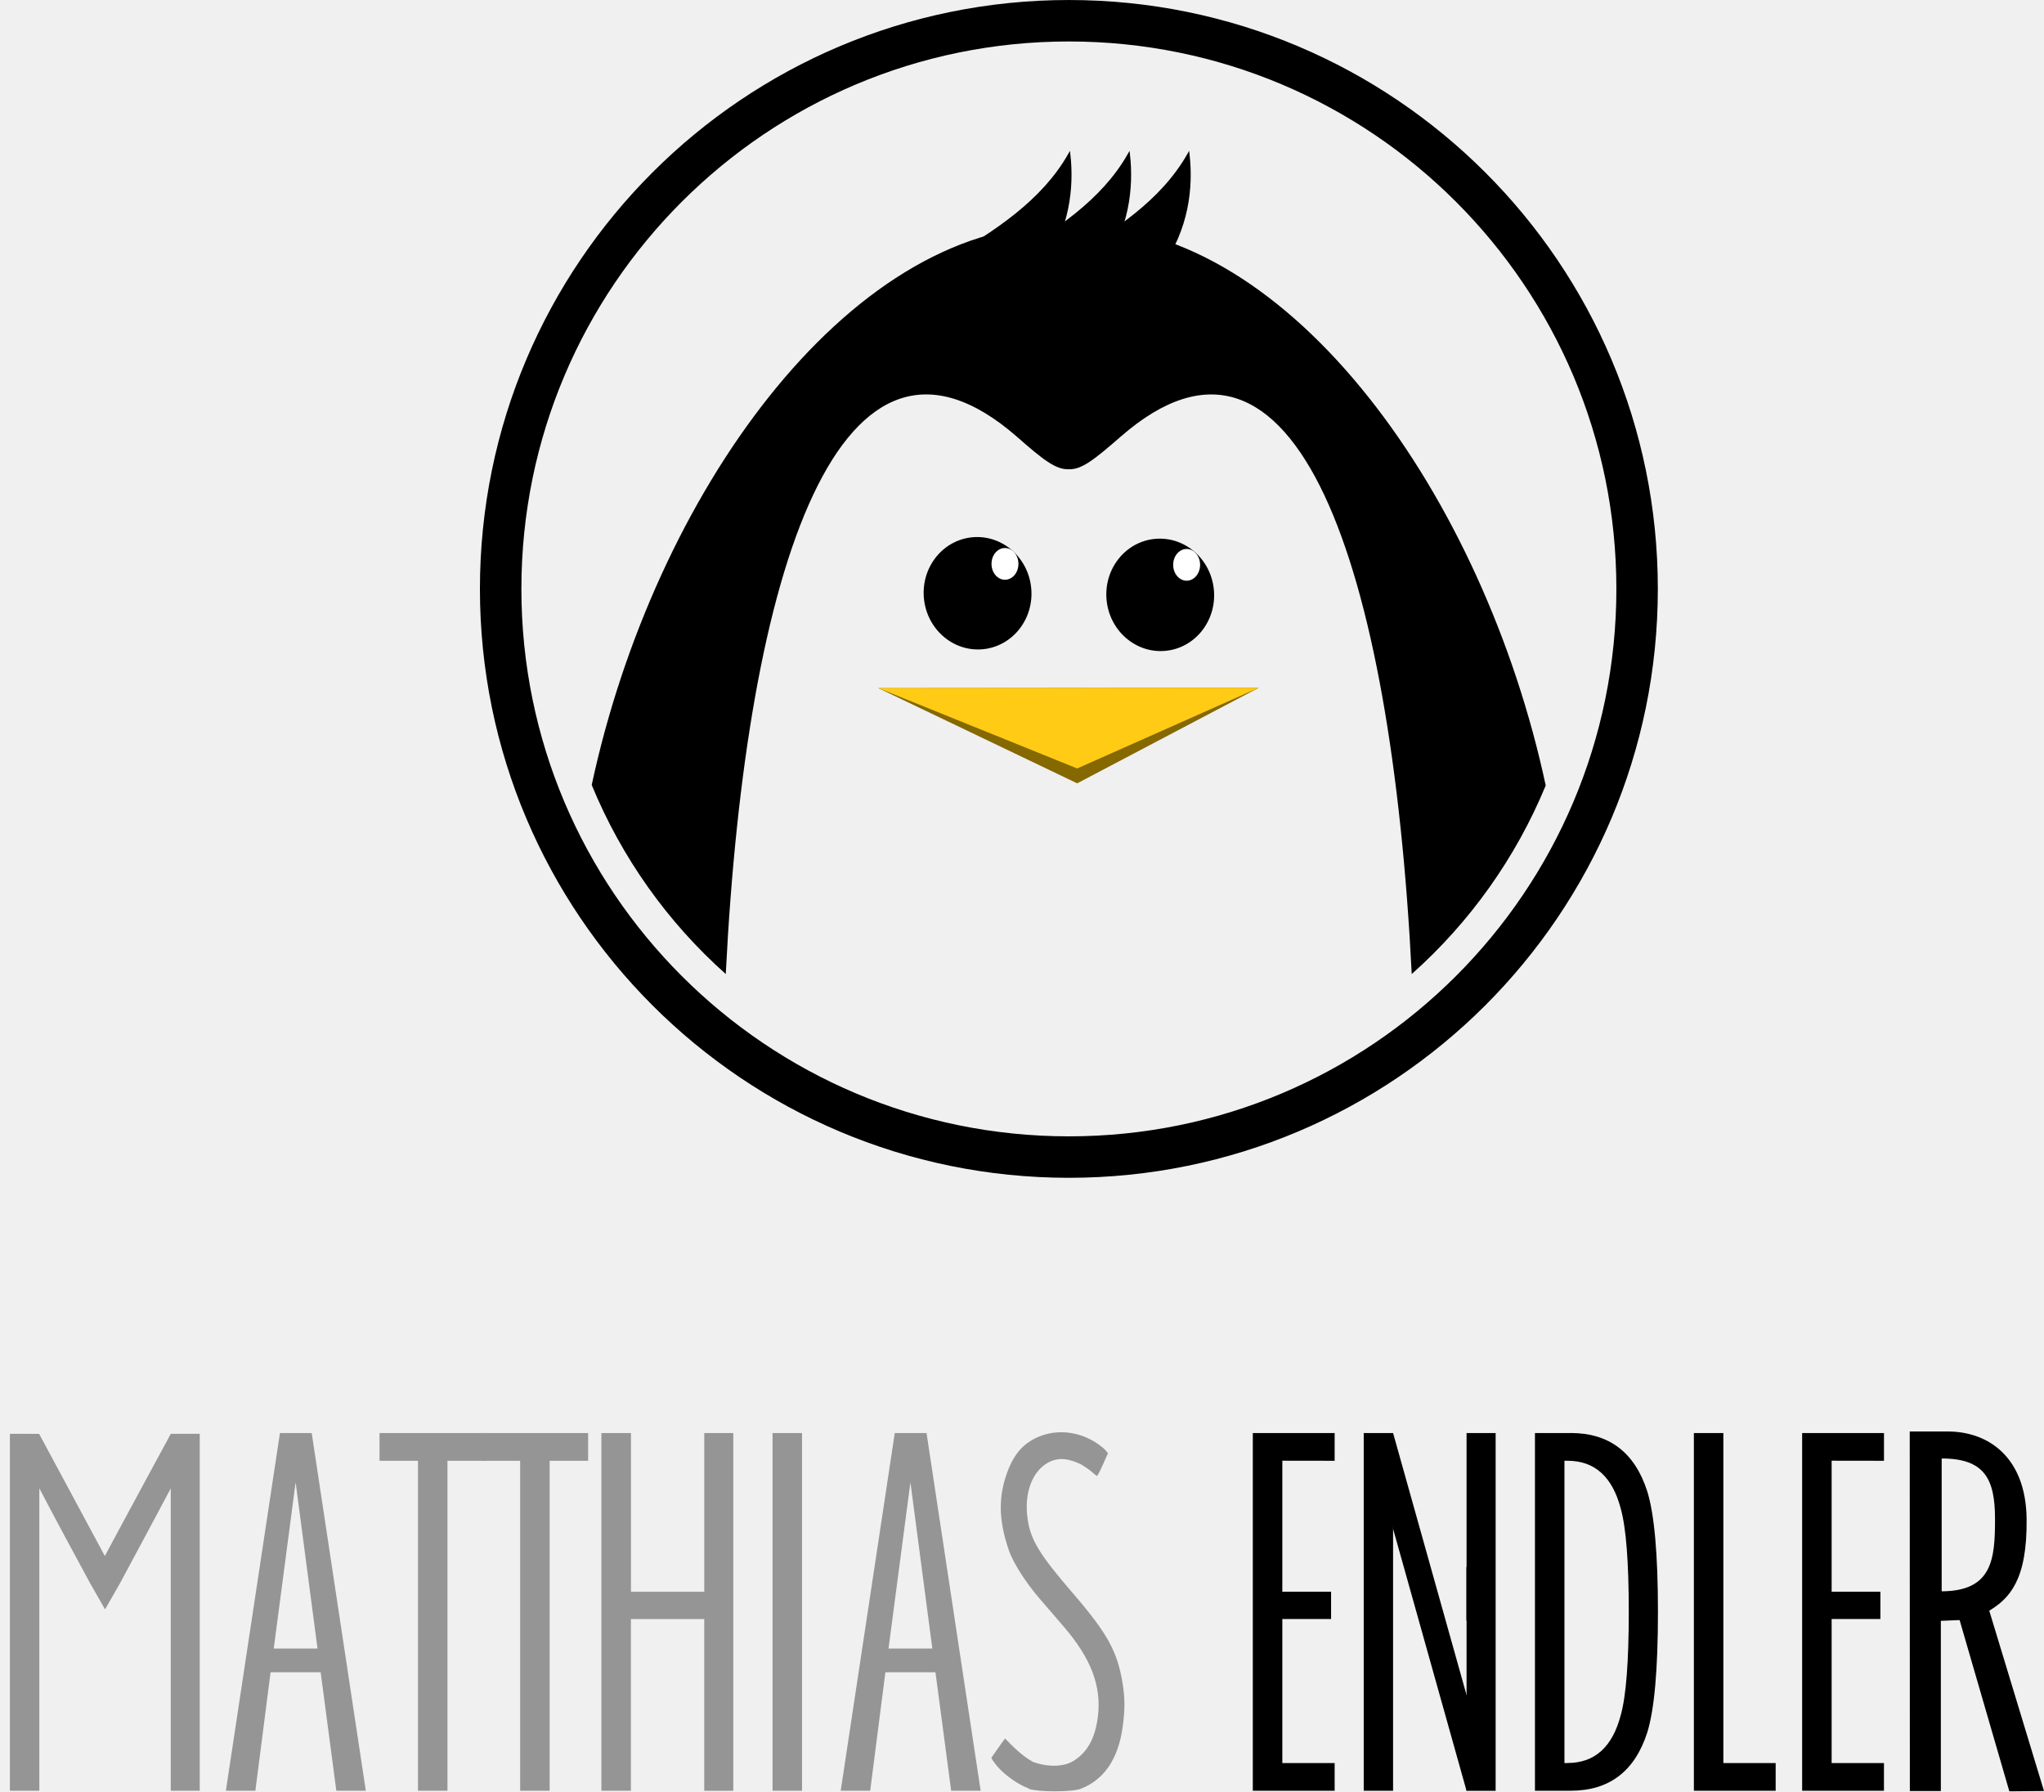
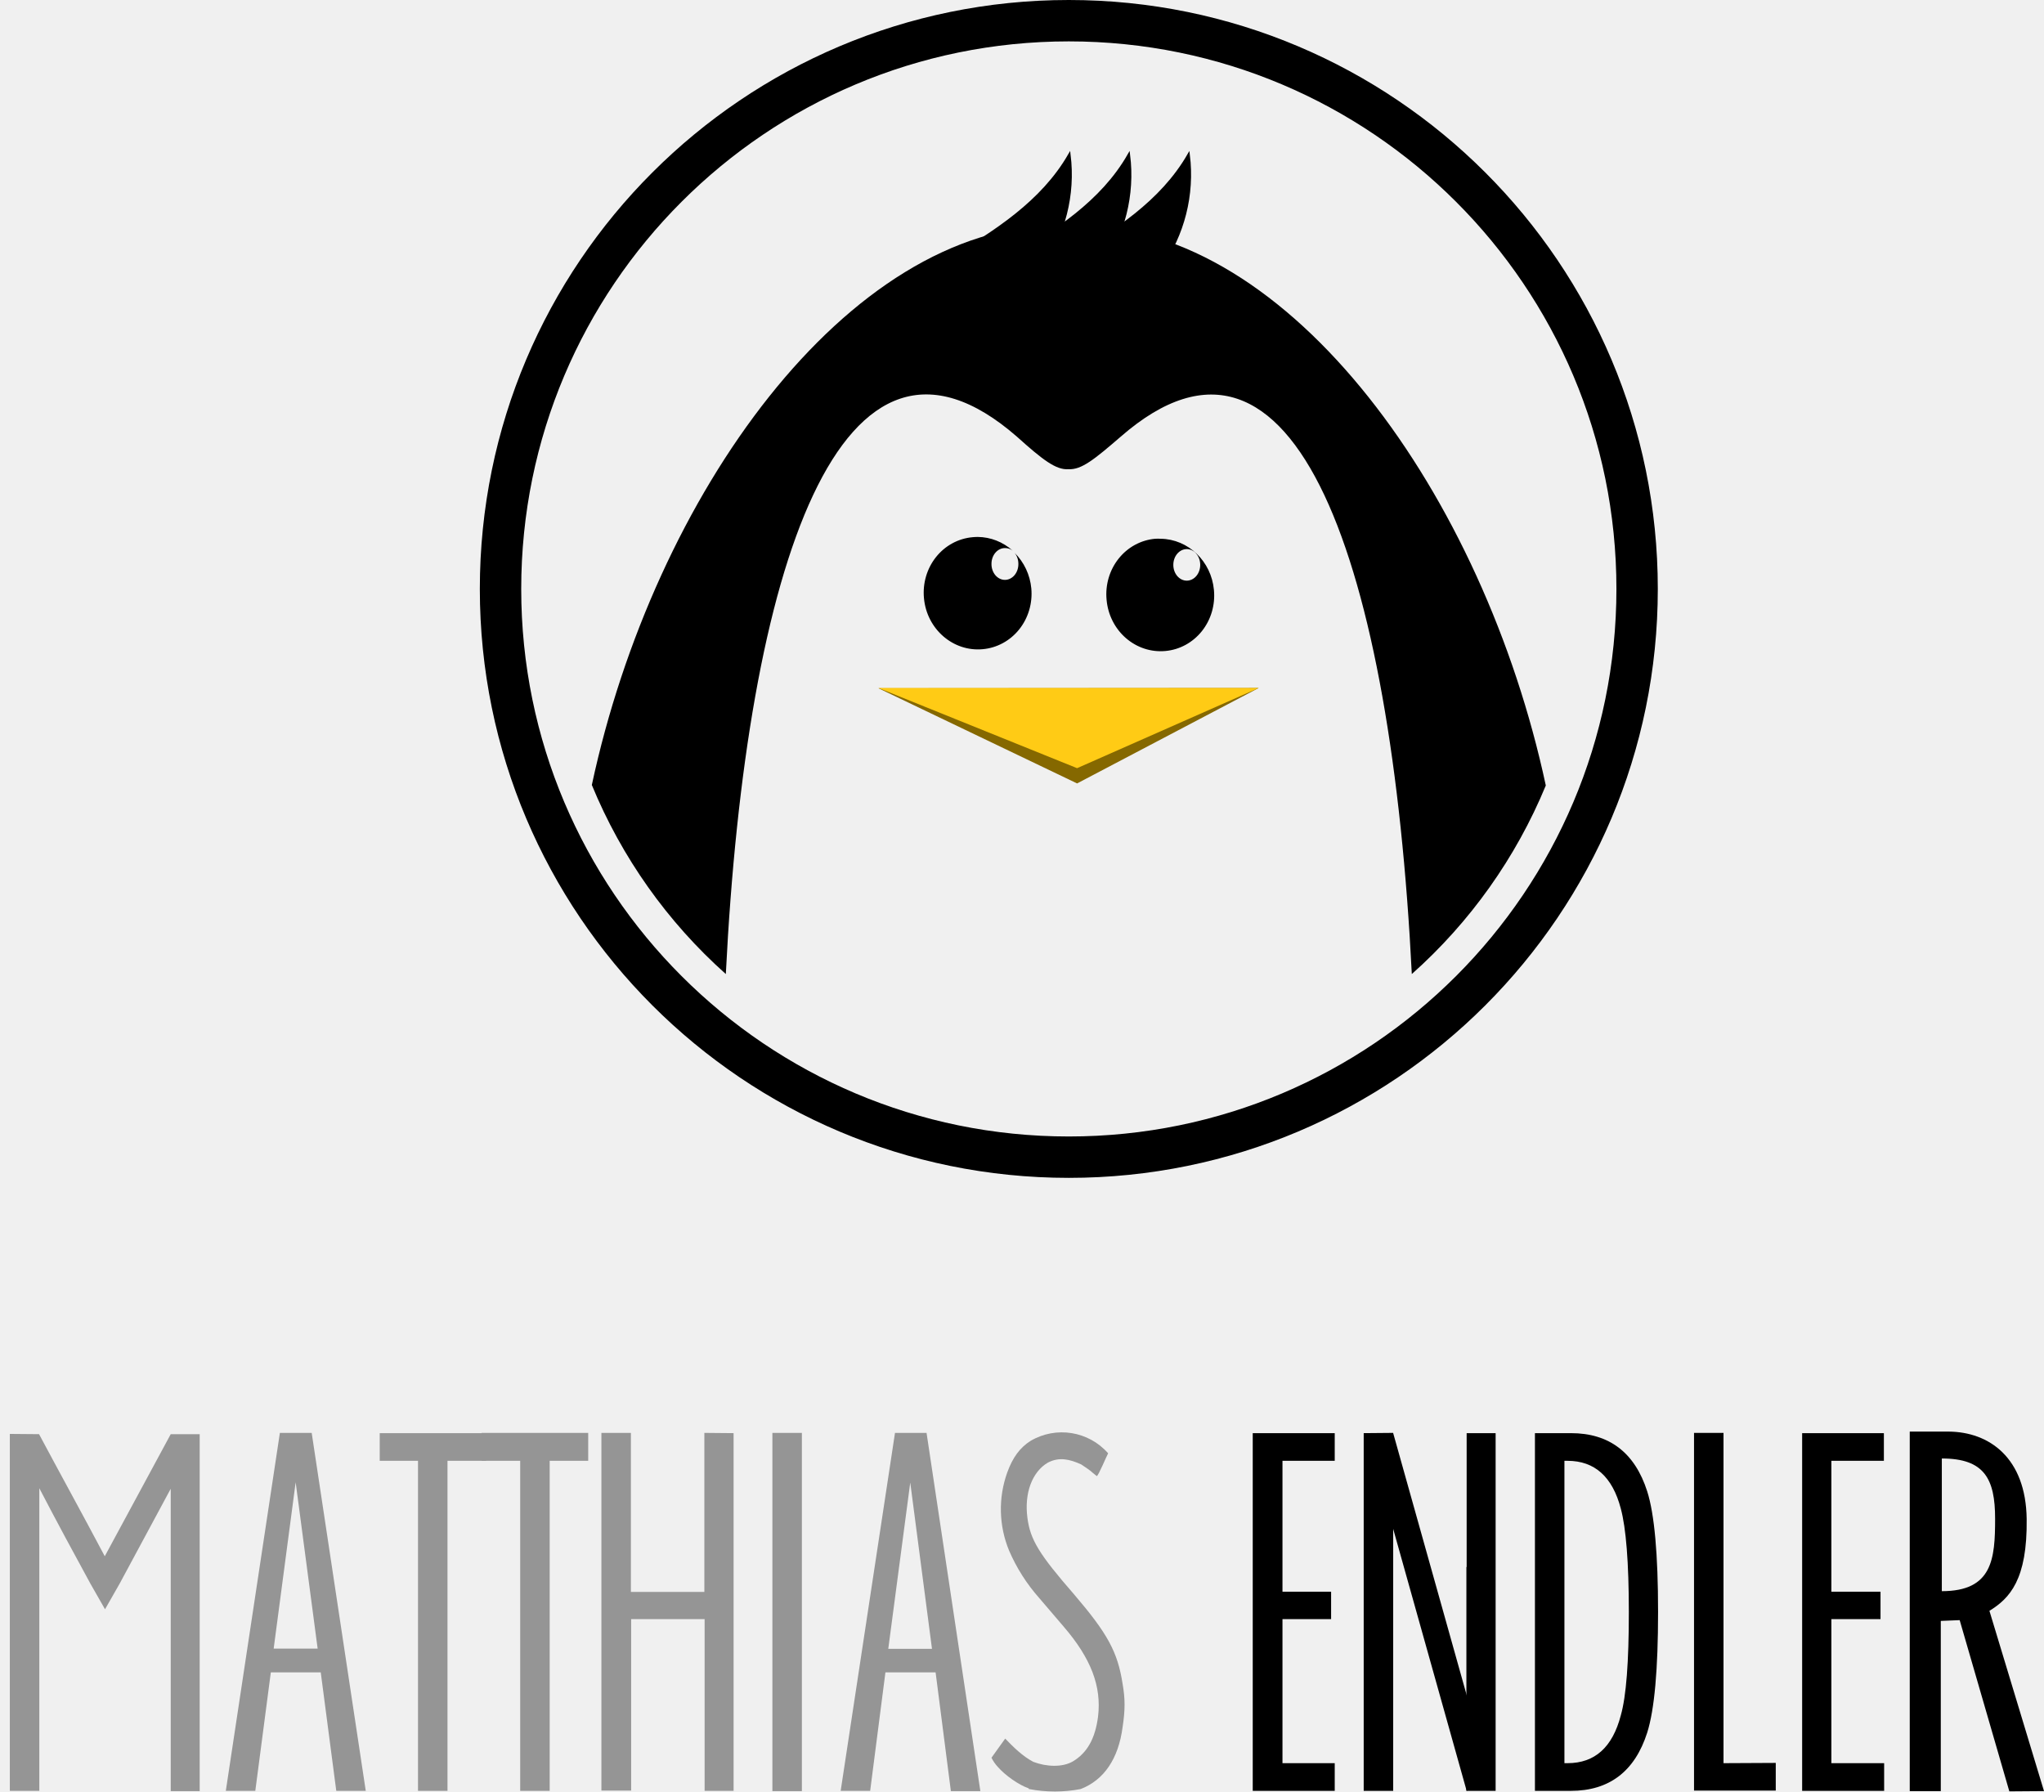
- <svg xmlns="http://www.w3.org/2000/svg" viewBox="0 0 790.23 692.61" version="1.1" id="svg44">
-   <defs id="defs48" />
-   <path d="m 486.65,265.92 -70.2,36.952 -76.9,-36.822 z" style="line-height:125%;font-family:sans-serif;letter-spacing:0;word-spacing:0;fill:#856800;fill-rule:evenodd;stroke:none;stroke-width:2.084;stroke-linecap:square;stroke-linejoin:miter;fill-opacity:1" id="path4553" />
-   <circle cx="413.24" cy="227.7" r="219.68" fill="none" stroke="#000" stroke-width="16.03" style="line-height:125%" font-family="sans-serif" letter-spacing="0" word-spacing="0" id="circle2" />
-   <path id="path6" style="line-height:125%;font-family:sans-serif;letter-spacing:0;word-spacing:0;fill:#ffcb15;fill-opacity:1;fill-rule:evenodd;stroke:none;stroke-width:1.915;stroke-linecap:square;stroke-linejoin:miter" d="m 486.65,265.92 -70.2,31.203 -76.9,-31.093 z" />
-   <ellipse style="line-height:125%;font-family:sans-serif;letter-spacing:0;word-spacing:0;stroke-width:0.8" id="ellipse10" ry="21.739" rx="20.835" transform="matrix(0.9958819,-0.09066011,0.09067557,0.9958805,0,0)" cy="262.698" cx="355.58" />
-   <ellipse style="line-height:125%;font-family:sans-serif;letter-spacing:0;word-spacing:0;fill:#ffffff;stroke-width:0.352" id="ellipse12" ry="6.138" rx="5.205" cy="218.024" cx="388.529" />
-   <ellipse style="line-height:125%;font-family:sans-serif;letter-spacing:0;word-spacing:0;stroke-width:0.8" id="ellipse16" ry="21.739" rx="20.835" transform="matrix(0.9958819,-0.09066011,0.09067557,0.9958805,0,0)" cy="269.72" cx="425.851" />
-   <ellipse style="line-height:125%;font-family:sans-serif;letter-spacing:0;word-spacing:0;fill:#ffffff;stroke-width:0.352" id="ellipse18" ry="6.138" rx="5.205" cy="218.393" cx="458.767" />
-   <g fill-rule="evenodd" stroke="#000" id="g28">
-     <path d="M366.4 100.64c18.54-11.05 36.54-22.57 46.94-40.73 1.35 12.3-.1 28.5-10.86 43.5" id="path22" />
-     <path d="M389.44 100.64c18.54-11.05 36.54-22.57 46.94-40.73 1.35 12.3-.1 28.5-10.86 43.5" id="path24" />
-     <path d="M412.48 100.64C431.02 89.6 449 78.07 459.42 59.9c1.35 12.3-.1 28.44-10.86 43.46" id="path26" />
+ <svg xmlns="http://www.w3.org/2000/svg" viewBox="0 0 790.2 692.6">
+   <path fill="#856800" fill-rule="evenodd" d="M486.6 266l-70.2 36.9-76.8-36.8z" font-family="sans-serif" letter-spacing="0" style="line-height:125%" word-spacing="0" />
+   <circle cx="413.2" cy="227.7" r="219.7" fill="none" stroke="#000" stroke-width="16" font-family="sans-serif" letter-spacing="0" style="line-height:125%" word-spacing="0" />
+   <path fill="#ffcb15" fill-rule="evenodd" d="M486.6 266L416.4 297l-76.8-31z" font-family="sans-serif" letter-spacing="0" style="line-height:125%" word-spacing="0" />
+   <path d="M378 207.6a21.7 20.8 84.8 00-2 .1 21.7 20.8 84.8 00-18.8 23.6 21.7 20.8 84.8 0022.7 19.7 21.7 20.8 84.8 0018.8-23.5 21.7 20.8 84.8 00-6.5-13.8 5.2 6.1 0 011.5 4.3 5.2 6.1 0 01-5.2 6.2 5.2 6.1 0 01-5.2-6.2 5.2 6.1 0 015.2-6.1 5.2 6.1 0 013 1 21.7 20.8 84.8 00-13.5-5.3zM448.7 208.3a21.7 20.8 84.8 00-2.1 0 21.7 20.8 84.8 00-18.8 23.6 21.7 20.8 84.8 0022.7 19.8 21.7 20.8 84.8 0018.8-23.6 21.7 20.8 84.8 00-20.6-19.8zm10 4a5.2 6.1 0 015.3 6 5.2 6.1 0 01-5.2 6.2 5.2 6.1 0 01-5.2-6.1 5.2 6.1 0 015.2-6.1z" font-family="sans-serif" letter-spacing="0" style="line-height:125%" word-spacing="0" />
+   <g fill-rule="evenodd" stroke="#000">
+     <path d="M366.4 100.6c18.5-11 36.5-22.5 47-40.7a62 62 0 01-11 43.5" />
+     <path d="M389.4 100.6c18.6-11 36.6-22.5 47-40.7a62 62 0 01-10.9 43.5" />
+     <path d="M412.5 100.6c18.5-11 36.5-22.5 47-40.7a62 62 0 01-11 43.5" />
  </g>
-   <path d="M409.24 87.05c-81.85.27-156.44 104.43-180.48 216.46a199.6 199.6.0 0 0 51.83 73.1c7.9-157.9 44.7-266.9 112.5-207.8 10.1 8.9 15.2 12.9 20.1 12.6 4.9.3 10-3.8 20.1-12.6 67.7-59.1 104.6 50 112.5 207.8a199.6 199.6.0 0 0 51.8-72.9c-24-112-98.6-216.3-180.5-216.5-1.38.0-2.7.1-4 .1-1.38.0-2.7-.1-4-.1z" style="line-height:125%" font-family="sans-serif" letter-spacing="0" word-spacing="0" id="path30" />
-   <path d="m 130.028,692.38 h 11.4 l -20.92,-138.3 h -12.28 L 87.328,692.38 h 11.4 l 5.88,-45.8 h 19.36 z m -24.2,-54.96 8.46,-64.3 8.47,64.3 z m 82.05,-83.34 h -41.15 v 10.73 h 14.87 v 127.57 h 11.4 V 564.82 h 14.88 z" style="line-height:125%;font-family:'Ever After';-inkscape-font-specification:'Ever After, Normal';text-align:start;letter-spacing:0;word-spacing:0;fill:#959595" letter-spacing="0" word-spacing="0" id="path32" />
-   <path d="m 227.378,554.08 h -41.15 v 10.73 h 14.87 v 127.57 h 11.4 V 564.82 h 14.88 z m 44.9,0 v 61.38 h -28.35 v -61.38 h -11.42 v 138.3 h 11.4 v -66.38 h 28.36 v 66.4 h 11.23 V 554.08 Z m 37.8,138.3 h -11.4 V 554.08 h 11.4 z m 57.65,0 h 11.4 l -20.92,-138.3 h -12.28 l -20.9,138.3 h 11.4 l 5.87,-45.8 h 19.36 z m -24.22,-54.96 8.47,-64.3 8.47,64.3 z" style="line-height:125%;font-family:'Ever After';-inkscape-font-specification:'Ever After, Normal';text-align:start;letter-spacing:0;word-spacing:0;fill:#959595" letter-spacing="0" word-spacing="0" id="path34" />
-   <path d="m 515.988,564.81 v -10.73 h -31.64 v 138.3 h 31.64 v -10.7 h -20.23 v -55.7 h 18.85 v -10.54 h -18.85 v -50.66 z m 11.24,-10.73 v 138.3 h 11.35 V 554.08 Z m 39.76,0 v 51.87 l -0.1,-0.17 v 20.75 l 0.1,0.17 v 65.7 h 11.24 V 554.08 Z m 40.24,0 h -13.8 v 138.3 h 13.83 c 14.867,0 24.723,-7.487 29.57,-22.46 2.767,-8.88 4.15,-24.44 4.15,-46.68 0,-22.24 -1.383,-37.797 -4.15,-46.67 -4.84,-15 -14.693,-22.5 -29.56,-22.5 z m -1.2,127.6 h -1.2 v -116.88 h 1.2 c 10.487,0 17.343,6.167 20.57,18.5 2.067,7.373 3.1,20.683 3.1,39.93 0,19.247 -1.033,32.557 -3.1,39.93 -3.227,12.333 -10.083,18.5 -20.57,18.5 z m 60.24,0 v -127.6 h -11.4 v 138.3 h 31.62 v -10.7 z m 62.1,-116.87 v -10.73 h -31.64 v 138.3 h 31.63 v -10.7 h -20.23 v -55.7 h 18.85 v -10.54 h -18.85 v -50.66 z" style="line-height:125%;font-family:'Ever After';-inkscape-font-specification:'Ever After, Normal';text-align:start;letter-spacing:0;word-spacing:0" letter-spacing="0" word-spacing="0" id="path36" />
-   <path d="m 533.788,555.5 38,135.54" id="path38" style="fill:none;stroke:#000000;stroke-width:10" />
-   <path d="m 3.828,554.38 v 138 h 11.38 V 575.43 c 6.6,12.7 13.78,25.9 19.67,36.78 l 5.7,10 0.02,-0.02 v 0.1 l 5.72,-10 c 6.5,-12 13.5,-25.2 19.7,-36.8 v 116.9 h 11.2 V 554.39 h -11.19 c -7.3,13.39 -14.8,27.39 -21.5,39.79 l -4,7.45 c -9.1,-17.05 -17.3,-32.07 -25.4,-47.23 z" style="font-size:172.52px;line-height:125%;font-family:'Ever After';-inkscape-font-specification:'Ever After, Normal';text-align:start;letter-spacing:0;word-spacing:0;fill:#959595" font-size="172.52" letter-spacing="0" word-spacing="0" id="path40" />
-   <path d="m 397.568,691.44 c -3.72,-1.33 -8.96,-5 -11.76,-8.2 -1.4,-1.6 -2.5,-3.25 -2.54,-3.6 4.23,-6.05 4.42,-6.32 5.3,-7.45 3.3,3.4 6.7,6.8 10.9,9.1 4.98,1.8 11.24,2.1 15.32,-0.3 5.52,-3.3 8.62,-8.8 9.67,-17.3 1.46,-11.7 -2.65,-22.5 -13.25,-34.8 -2.9,-3.4 -7.13,-8.3 -9.38,-10.9 -4.86,-5.6 -10,-13.4 -11.77,-18.5 -4.3,-12.5 -3.87,-21.3 -0.66,-30.2 2.12,-5.83 4.9,-9.6 9.08,-12.2 8.26,-5.14 19.28,-4.24 27.36,2.25 0.9,0.68 1.7,1.44 2.5,2.57 -0.4,0.77 -3.7,8.77 -4.3,8.77 -0.8,-0.66 -0.8,-0.6 -1.6,-1.3 -0.7,-0.7 -2.7,-2.1 -4.4,-3.14 -4.4,-2.1 -8.5,-3.1 -12.9,-0.7 -6.1,3.44 -9.2,11.7 -7.9,21.4 1.1,8.34 4.5,14 17.9,29.5 13.08,15.2 16.95,22.3 18.9,34.63 0.9,5.7 0.9,10.04 0,16.6 -1.65,12.33 -7.2,20.5 -16.2,23.96 -3.3,1.3 -16.45,1.3 -20.03,0.04 z" id="path42" style="fill:#959595" />
-   <path style="line-height:125%;font-family:'Ever After';-inkscape-font-specification:'Ever After, Normal';text-align:start;letter-spacing:0;word-spacing:0;stroke-width:0.727" d="m 753.312,553.481 -0.043,0.004 h -14.943 c -0.017,45.98 0.045,97.283 0.043,139.02 h 11.98 v -65.808 l 7.252,-0.302 19.23,66.216 13.398,-0.117 -21.162,-69.725 c 7.862,-4.774 14.721,-11.895 14.441,-35.518 -0.279,-23.622 -14.522,-33.63 -30.197,-33.77 z m -2.643,10.44 c 16.544,0 20.625,7.874 20.625,23.325 0,15.452 -0.939,27.942 -20.625,28.034 z" id="path4555" />
+   <path d="M409.2 87c-81.8.3-156.4 104.5-180.4 216.5a199.6 199.6 0 0051.8 73.1c7.9-157.9 44.7-266.9 112.5-207.8 10 9 15.2 13 20 12.6 5 .3 10-3.8 20.2-12.6 67.7-59 104.6 50 112.5 207.8a199.6 199.6 0 0051.8-72.9C573.6 191.7 499 87.4 417 87.2l-4 .1h-4z" font-family="sans-serif" letter-spacing="0" style="line-height:125%" word-spacing="0" />
+   <path fill="#959595" d="M130 692.4h11.4L120.5 554h-12.3L87.3 692.4h11.4l6-45.8H124zm-24.2-55l8.5-64.3 8.5 64.3zm82-83.3h-41v10.7h14.8v127.6H173V564.8h14.9z" font-family="Ever After" letter-spacing="0" style="line-height:125%;-inkscape-font-specification:'Ever After, Normal';text-align:start" word-spacing="0" />
+   <path fill="#959595" d="M227.4 554h-41.2v10.8h14.9v127.6h11.4V564.8h14.9zm44.9 0v61.5h-28.4V554h-11.4v138.3H244V626h28.4v66.4h11.2V554.1zM310 692.5h-11.4V554H310zm57.6 0h11.4L358.2 554H346L325 692.4h11.4l5.9-45.8h19.4zm-24.2-55l8.5-64.3 8.4 64.3z" font-family="Ever After" letter-spacing="0" style="line-height:125%;-inkscape-font-specification:'Ever After, Normal';text-align:start" word-spacing="0" />
+   <path d="M516 564.8v-10.7h-31.7v138.3H516v-10.7h-20.2V626h18.8v-10.6h-18.8v-50.6zm11.2-10.7v138.3h11.4V554zm39.8 0v51.8l-.1-.1v86.6h11.3V554.1zm40.2 0h-13.8v138.3h13.9c14.8 0 24.7-7.5 29.5-22.5 2.8-8.9 4.2-24.4 4.2-46.7 0-22.2-1.4-37.8-4.2-46.6-4.8-15-14.7-22.5-29.5-22.5zM606 681.7h-1.2V564.8h1.2c10.5 0 17.4 6.2 20.6 18.5 2 7.4 3.1 20.7 3.1 40 0 19.2-1 32.5-3.1 39.9-3.2 12.3-10 18.5-20.6 18.5zm60.3 0V554h-11.4v138.3h31.6v-10.7zm62-116.9v-10.7h-31.6v138.3h31.7v-10.7H708V626H727v-10.6H708v-50.6z" font-family="Ever After" letter-spacing="0" style="line-height:125%;-inkscape-font-specification:'Ever After, Normal';text-align:start" word-spacing="0" />
+   <path fill="none" stroke="#000" stroke-width="10" d="M533.8 555.5l38 135.5" />
+   <path fill="#959595" d="M3.8 554.4v138h11.4v-117c6.6 12.7 13.8 26 19.7 36.8l5.7 10 5.7-10L66 575.6v116.9h11.2v-138H66l-21.5 39.8-4 7.4c-9-17-17.3-32-25.4-47.2z" font-family="Ever After" font-size="172.5" letter-spacing="0" style="line-height:125%;-inkscape-font-specification:'Ever After, Normal';text-align:start" word-spacing="0" />
+   <path fill="#959595" d="M397.6 691.4c-3.8-1.3-9-5-11.8-8.2a15 15 0 01-2.5-3.6l5.3-7.4c3.3 3.4 6.7 6.8 10.9 9 5 1.9 11.2 2.2 15.3-.2 5.5-3.3 8.6-8.8 9.7-17.3 1.4-11.7-2.7-22.5-13.3-34.8a2359 2359 0 00-9.4-11 68.6 68.6 0 01-11.7-18.4 42 42 0 01-.7-30.2c2.1-5.8 4.9-9.6 9-12.2a23.8 23.8 0 0130 4.8c-.5.8-3.8 8.8-4.4 8.8l-1.6-1.3c-.7-.7-2.7-2.1-4.4-3.2-4.4-2-8.5-3-12.9-.7-6 3.5-9.2 11.7-7.9 21.4 1.1 8.4 4.5 14 18 29.5 13 15.2 16.9 22.3 18.8 34.7 1 5.7 1 10 0 16.6-1.6 12.3-7.2 20.5-16.2 24a52.7 52.7 0 01-20 0z" />
+   <path d="M753.3 553.5h-15v139h12v-65.8l7.3-.3 19.2 66.2 13.4-.1-21.1-69.7c7.8-4.8 14.7-12 14.4-35.5-.3-23.7-14.5-33.7-30.2-33.8zm-2.6 10.4c16.5 0 20.6 7.9 20.6 23.3 0 15.5-1 28-20.6 28z" font-family="Ever After" letter-spacing="0" style="line-height:125%;-inkscape-font-specification:'Ever After, Normal';text-align:start" word-spacing="0" />
</svg>
